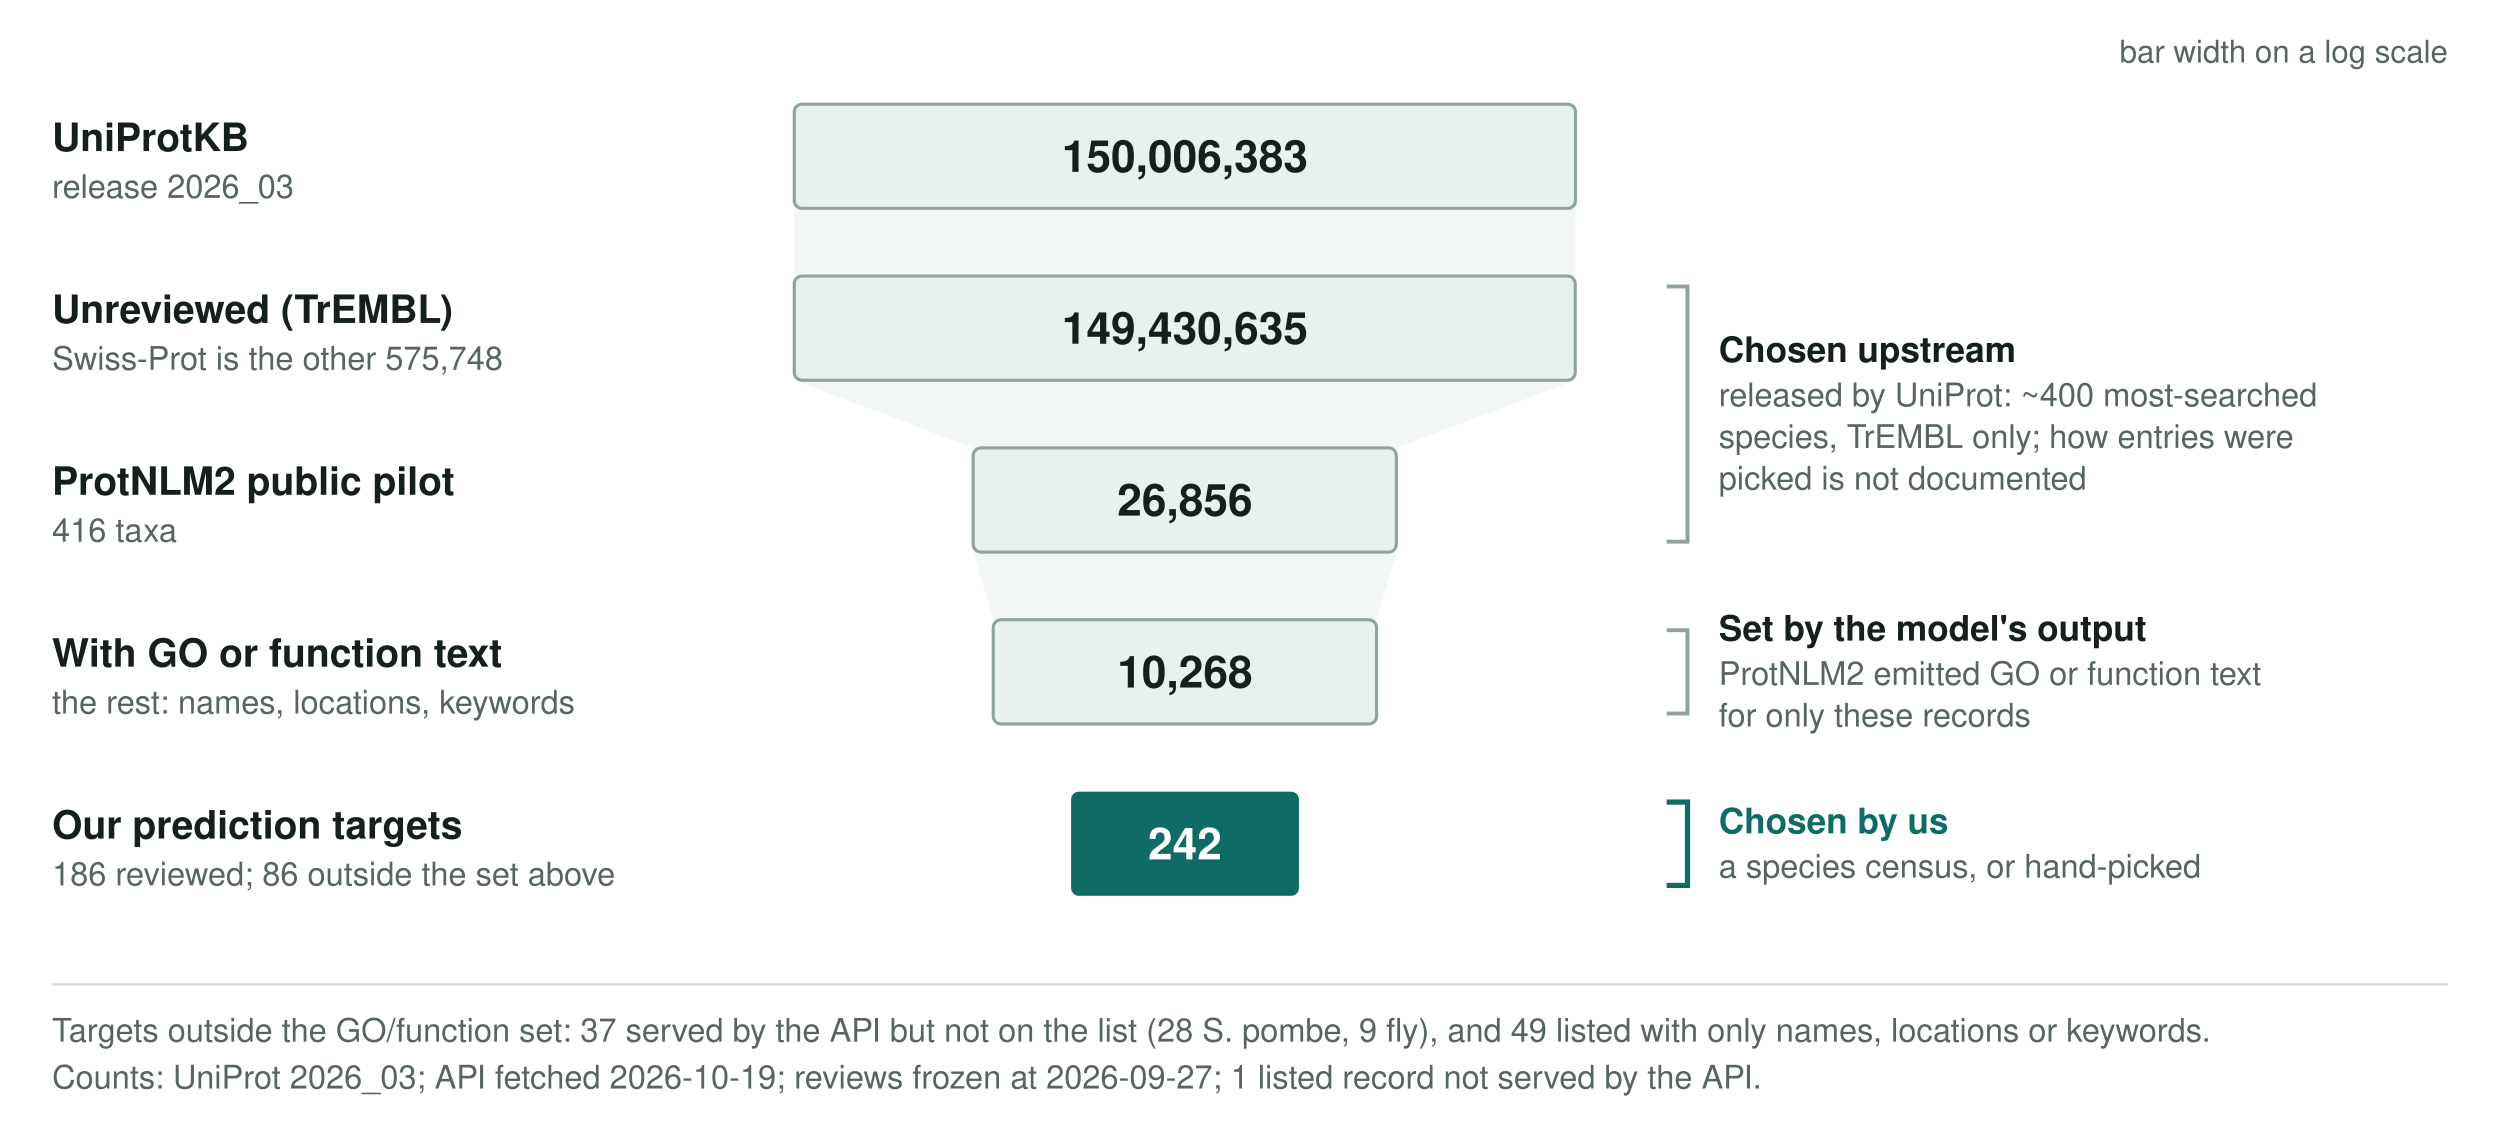
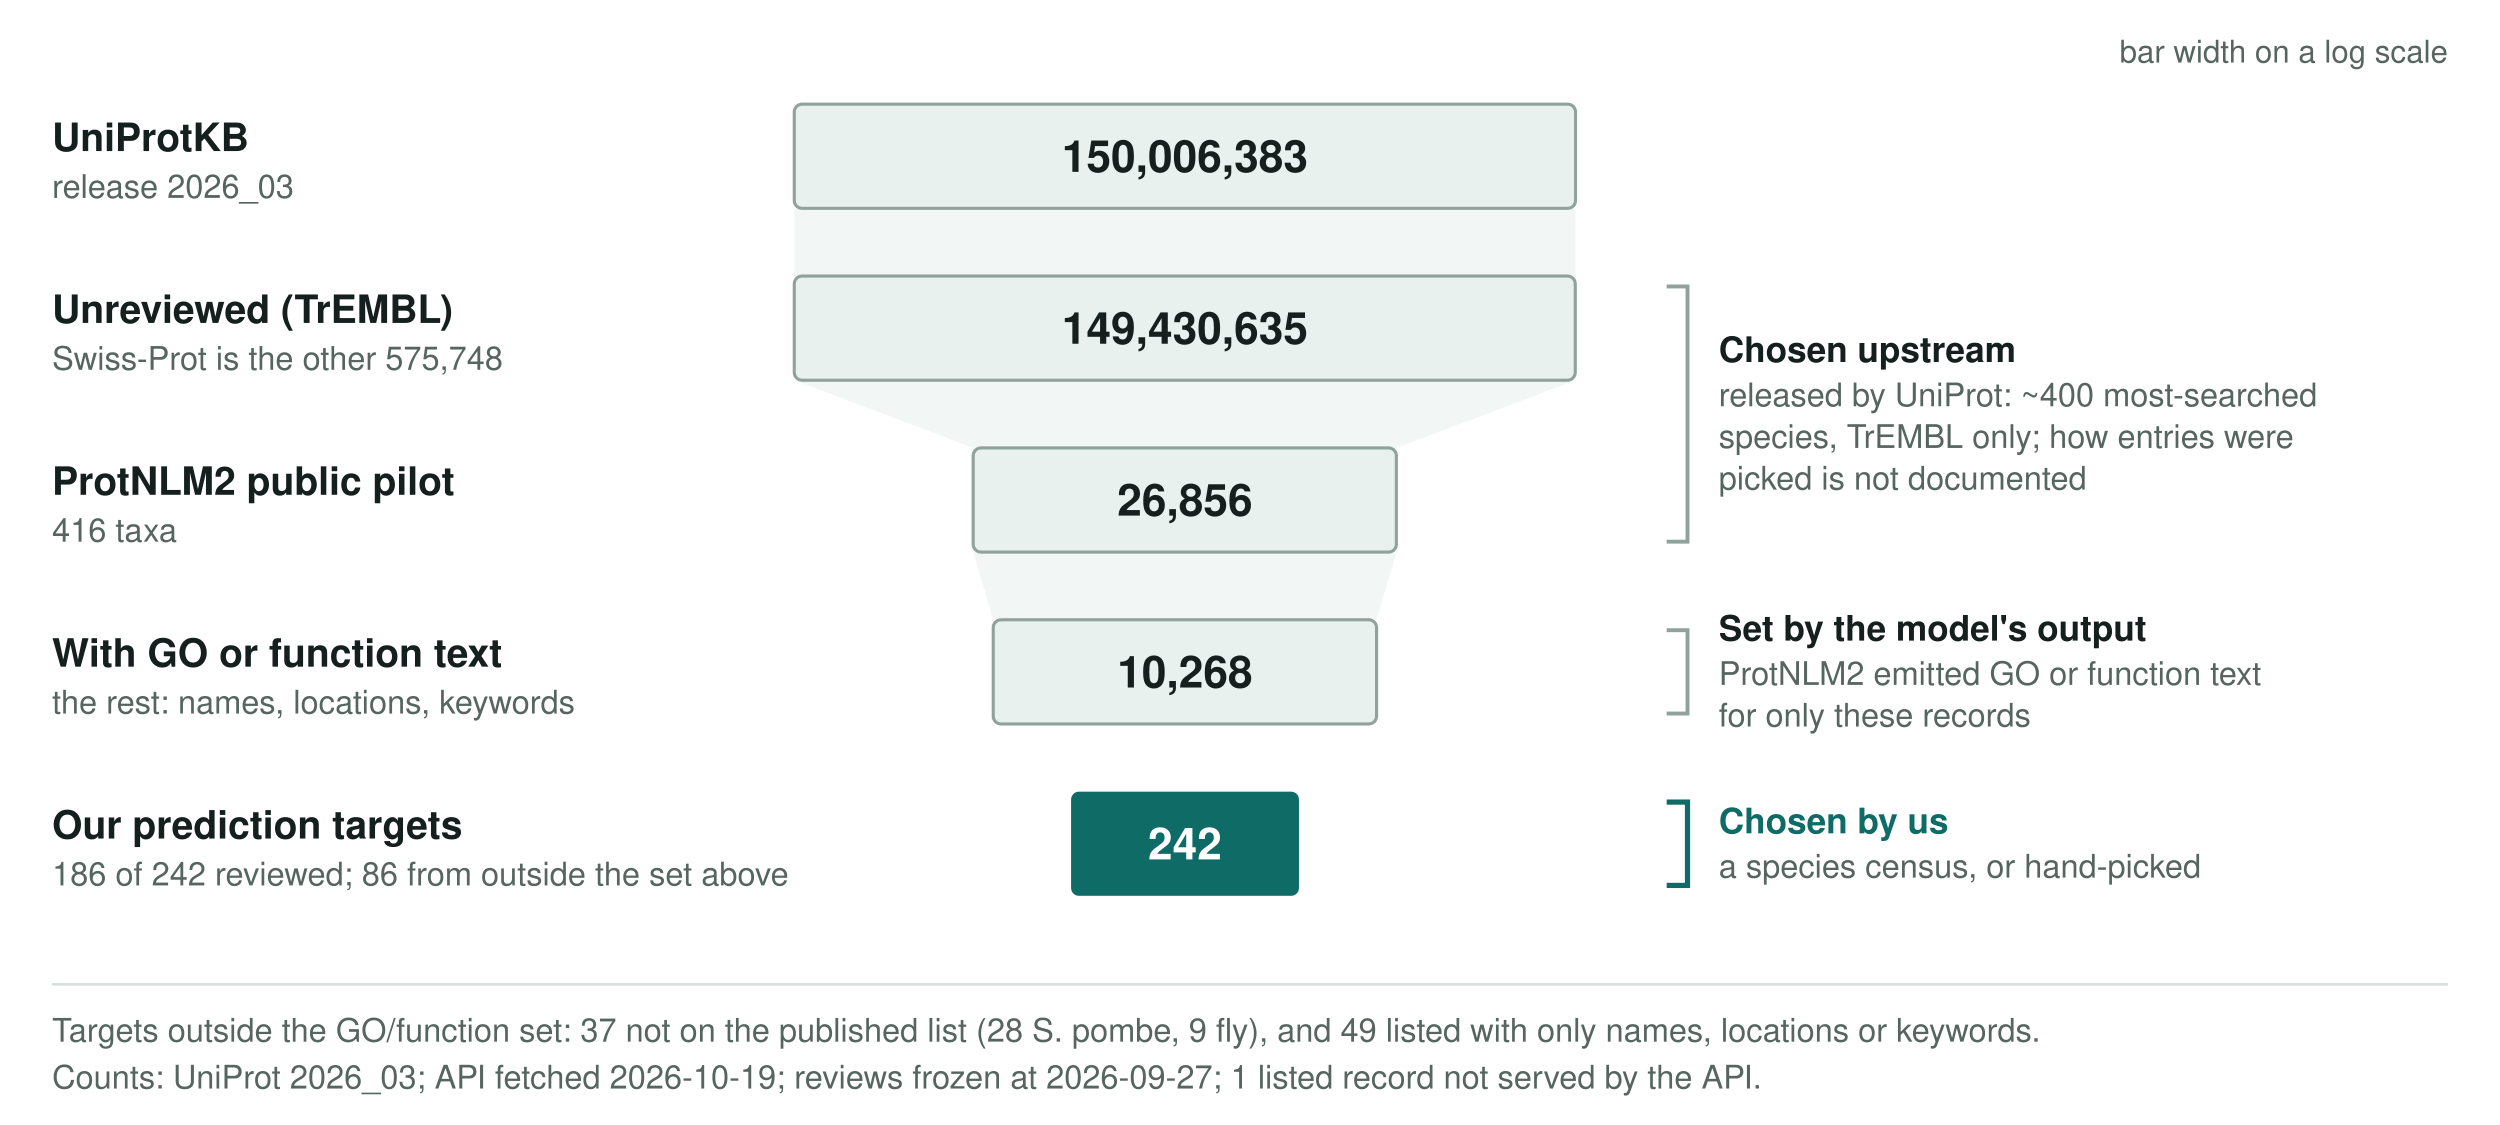
<svg xmlns="http://www.w3.org/2000/svg" viewBox="0 0 960 432" width="960" height="432" role="img" aria-label="Funnel from UniProtKB to the ProtNLM2 benchmark cohorts">
  <style>
.t { fill: var(--fig-ink, #15201e); font-family: "Source Sans 3", system-ui, -apple-system, Helvetica, Arial, sans-serif; }
.m { fill: var(--muted, #56655f); }
.b { font-weight: 600; }
.num { font-variant-numeric: tabular-nums; }
.box { fill: var(--fig-fill, #e8f1ee); stroke: var(--fig-line, #8fa39c); stroke-width: 1.2; }
.ours { fill: var(--accent, #0e6b66); }
.ours-t { fill: var(--surface, #ffffff); }
.link { fill: var(--fig-fill, #e8f1ee); opacity: .55; }
.rule { stroke: var(--rule, #d6dfdb); stroke-width: 1; fill: none; }
.brk { stroke: var(--fig-line, #8fa39c); stroke-width: 1.5; fill: none; }
.brk-ours { stroke: var(--accent, #0e6b66); stroke-width: 2; fill: none; }
.acc { fill: var(--accent, #0e6b66); }
.census { fill: var(--accept, #1d8a4b); }
.hand { fill: var(--modify, #b8620f); }
.rule-c { fill: var(--new, #1d68b3); }
.off { fill: var(--over, #7657a3); }
.chip-t { fill: var(--surface, #ffffff); font-weight: 600; }
.c-COR { fill: var(--accept, #1d8a4b); } .c-CNN { fill: var(--keep, #4f7c3a); }
.c-LSP { fill: var(--accent, #0e6b66); } .c-UNC { fill: var(--undecided, #6b6f76); }
.c-NPI { fill: var(--remove, #bd3a30); } .c-PLI { fill: var(--over, #7657a3); }
.c-REP { fill: var(--modify, #b8620f); }
</style>
  <text x="940.0" y="24.0" class="t m" font-size="12" text-anchor="end">bar width on a log scale</text>
  <polygon class="link" points="305.0,80 605.0,80 605.0,106 305.0,106" />
  <polygon class="link" points="305.0,146 605.0,146 536.3,172 373.7,172" />
  <polygon class="link" points="373.7,212 536.3,212 528.6,238 381.4,238" />
  <rect class="box" x="305.0" y="40" width="300.0" height="40" rx="3" />
  <text x="455.0" y="66.0" class="t b num" font-size="17" text-anchor="middle">150,006,383</text>
  <text x="20.0" y="58.0" class="t b" font-size="15" text-anchor="start">UniProtKB</text>
  <text x="20.0" y="76.0" class="t m" font-size="12.5" text-anchor="start">release 2026_03</text>
  <rect class="box" x="305.0" y="106" width="299.9" height="40" rx="3" />
  <text x="455.0" y="132.0" class="t b num" font-size="17" text-anchor="middle">149,430,635</text>
  <text x="20.0" y="124.0" class="t b" font-size="15" text-anchor="start">Unreviewed (TrEMBL)</text>
  <text x="20.0" y="142.0" class="t m" font-size="12.5" text-anchor="start">Swiss-Prot is the other 575,748</text>
  <rect class="box" x="373.7" y="172" width="162.5" height="40" rx="3" />
  <text x="455.0" y="198.0" class="t b num" font-size="17" text-anchor="middle">26,856</text>
  <text x="20.0" y="190.0" class="t b" font-size="15" text-anchor="start">ProtNLM2 public pilot</text>
  <text x="20.0" y="208.0" class="t m" font-size="12.5" text-anchor="start">416 taxa</text>
  <rect class="box" x="381.4" y="238" width="147.2" height="40" rx="3" />
  <text x="455.0" y="264.0" class="t b num" font-size="17" text-anchor="middle">10,268</text>
  <text x="20.0" y="256.0" class="t b" font-size="15" text-anchor="start">With GO or function text</text>
  <text x="20.0" y="274.0" class="t m" font-size="12.5" text-anchor="start">the rest: names, locations, keywords</text>
  <rect class="ours" x="411.3" y="304" width="87.5" height="40" rx="3" />
  <text x="455.0" y="330.0" class="t b num ours-t" font-size="17" text-anchor="middle">242</text>
  <text x="20.0" y="322.0" class="t b" font-size="15" text-anchor="start">Our prediction targets</text>
-   <text x="20.0" y="340.0" class="t m" font-size="12.5" text-anchor="start">186 reviewed; 86 outside the set above</text>
+   <text x="20.0" y="340.0" class="t m" font-size="12.5" text-anchor="start">186 of 242 reviewed; 86 from outside the set above</text>
  <path class="brk" d="M640 110 h8 V208 h-8" />
  <text x="660.0" y="139.0" class="t b" font-size="13.5" text-anchor="start">Chosen upstream</text>
  <text x="660.0" y="156.0" class="t m" font-size="12.5" text-anchor="start">released by UniProt: ~400 most-searched</text>
  <text x="660.0" y="172.0" class="t m" font-size="12.5" text-anchor="start">species, TrEMBL only; how entries were</text>
  <text x="660.0" y="188.0" class="t m" font-size="12.5" text-anchor="start">picked is not documented</text>
  <path class="brk" d="M640 242 h8 V274 h-8" />
  <text x="660.0" y="246.0" class="t b" font-size="13.5" text-anchor="start">Set by the model's output</text>
  <text x="660.0" y="263.0" class="t m" font-size="12.5" text-anchor="start">ProtNLM2 emitted GO or function text</text>
  <text x="660.0" y="279.0" class="t m" font-size="12.5" text-anchor="start">for only these records</text>
  <path class="brk-ours" d="M640 308 h8 V340 h-8" />
  <text x="660.0" y="320.0" class="t b acc" font-size="13.5" text-anchor="start">Chosen by us</text>
  <text x="660.0" y="337.0" class="t m" font-size="12.5" text-anchor="start">a species census, or hand-picked</text>
  <line class="rule" x1="20" y1="378" x2="940" y2="378" />
-   <text x="20.0" y="400.0" class="t m" font-size="12.5" text-anchor="start">Targets outside the GO/function set: 37 served by the API but not on the list (28 S. pombe, 9 fly), and 49 listed with only names, locations or keywords.</text>
+   <text x="20.0" y="400.0" class="t m" font-size="12.5" text-anchor="start">Targets outside the GO/function set: 37 not on the published list (28 S. pombe, 9 fly), and 49 listed with only names, locations or keywords.</text>
  <text x="20.0" y="418.0" class="t m" font-size="12.5" text-anchor="start">Counts: UniProt 2026_03; API fetched 2026-10-19; reviews frozen at 2026-09-27; 1 listed record not served by the API.</text>
</svg>
